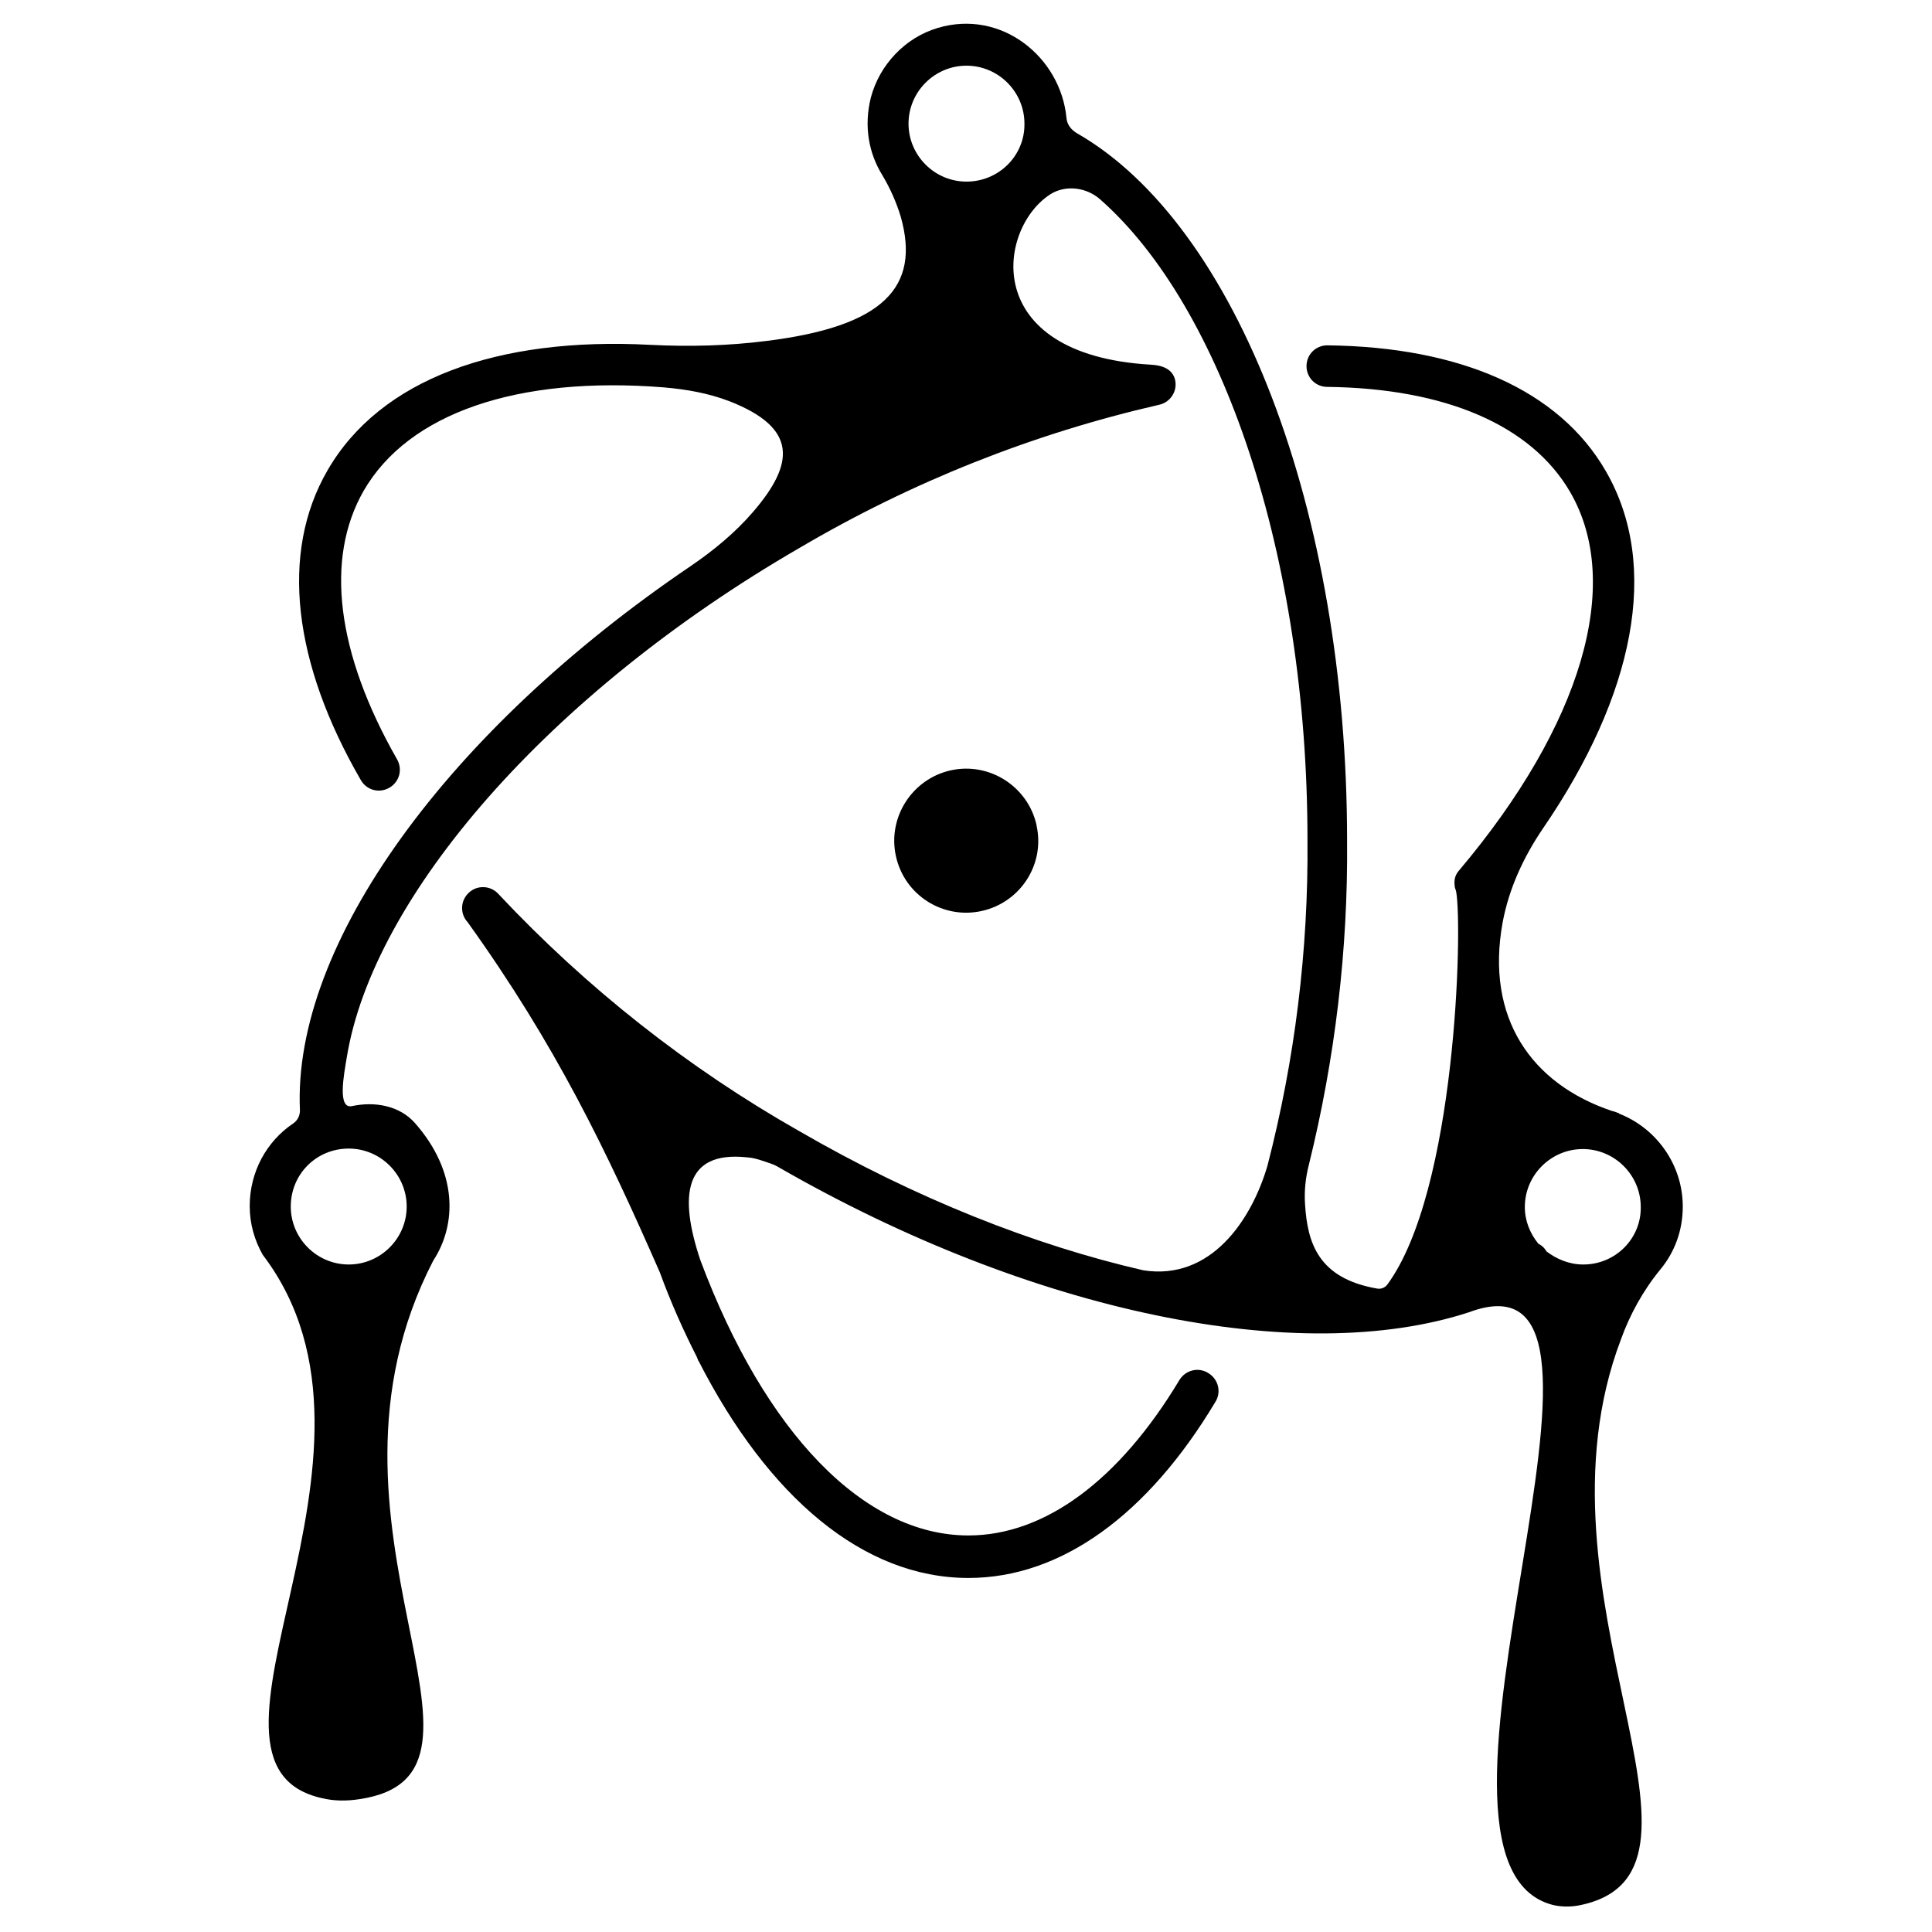
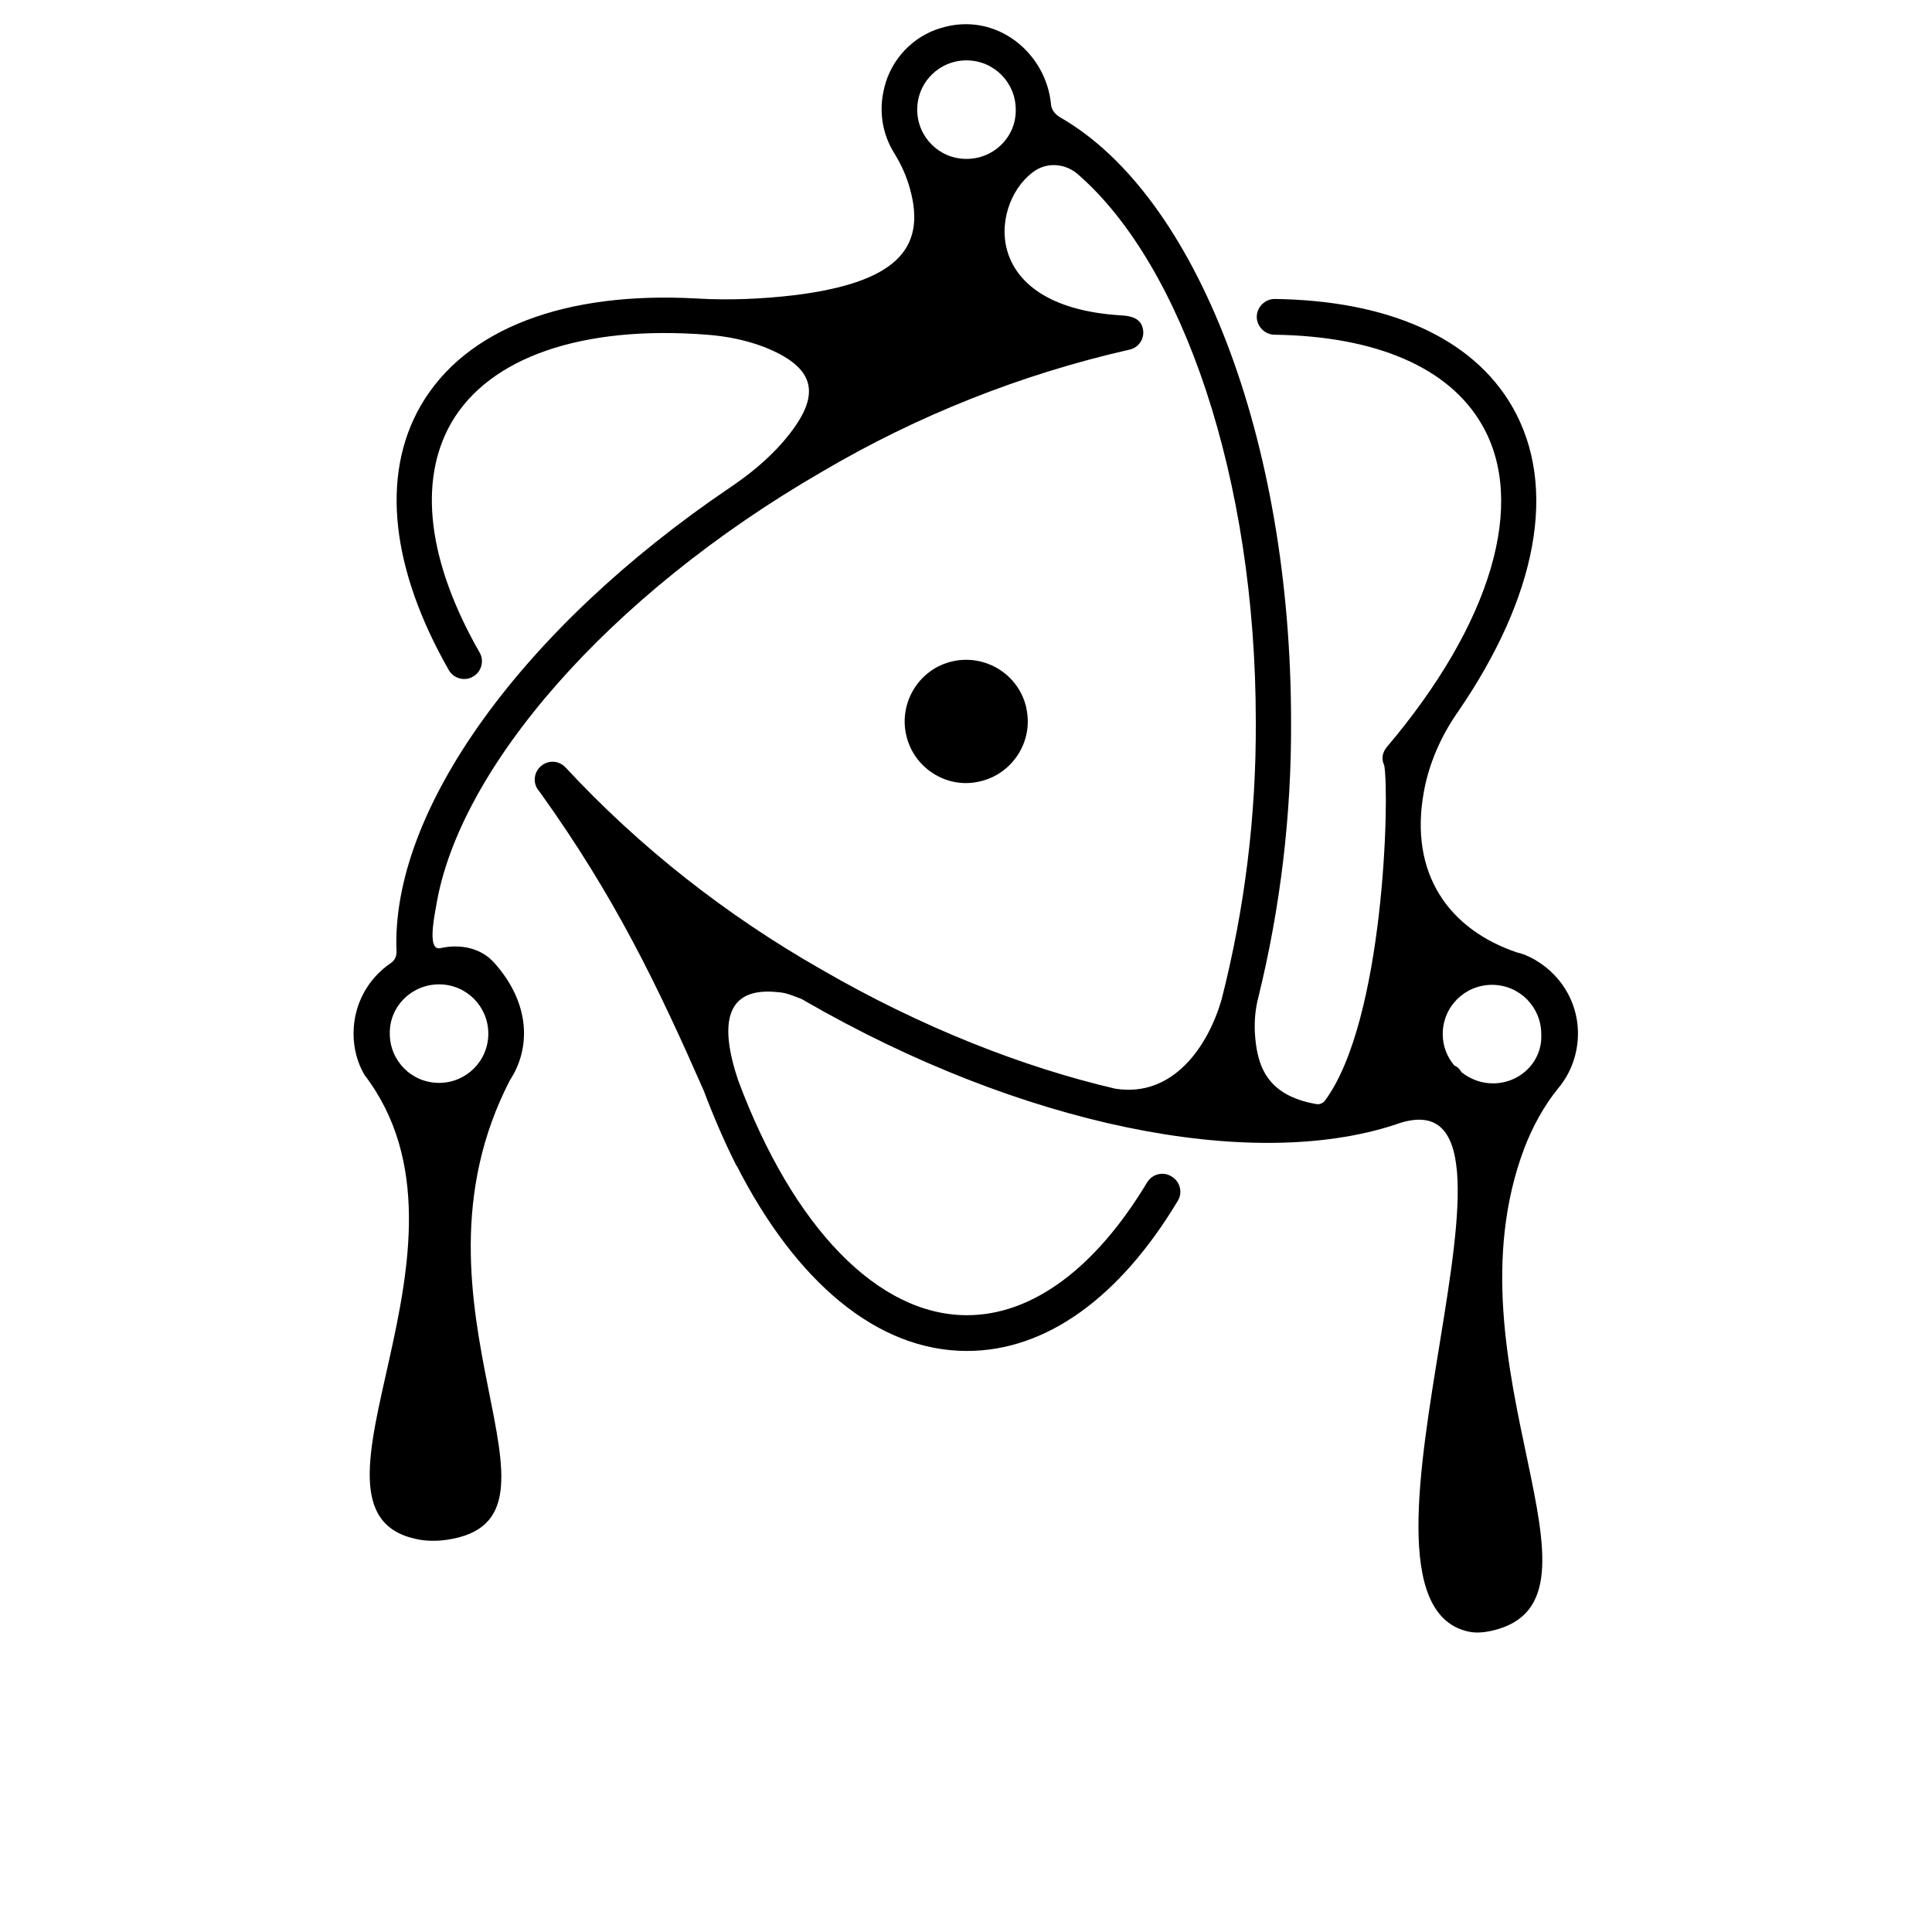
<svg xmlns="http://www.w3.org/2000/svg" version="1.1" id="Electron" x="0px" y="0px" viewBox="0 0 400 400" style="enable-background:new 0 0 400 400;" xml:space="preserve">
-   <g>
-     <path d="M343.7,262.9c3-3.6,4.7-8.1,4.7-13.1c0-8.7-5.5-16.2-13.1-19.2l0,0c-0.1,0-0.1,0-0.1-0.1c-0.5-0.2-1-0.4-1.5-0.5   c-16.6-5.6-26.2-19.2-22.6-39c1.3-7,4.3-13.5,8.3-19.4c19-27.7,24.4-54.4,13.1-74c-9.7-16.9-30.3-25.8-57.7-26.1   c-2.4,0-4.3,1.9-4.3,4.3c0,2.4,1.9,4.3,4.3,4.3c24.6,0.3,42.3,8,50.3,21.8c11,19,2.4,48.2-23,78.3c-0.9,1-1.1,2.1-0.9,3.4   c0,0,0,0.2,0.1,0.4c0.1,0.2,0.1,0.4,0.2,0.7c1.3,7.5,0,61.9-14.3,81.3c-0.5,0.6-1.2,0.9-2,0.8c-12.3-2.1-14.5-9.5-15-17.4   c-0.2-2.8,0.1-5.6,0.8-8.3c5.4-21.9,8.1-44.4,7.9-67c0-68.3-22.8-127.5-55.9-146.5c-1.2-0.7-2.1-1.8-2.2-3.2   c-1.2-12.5-13.4-22.6-26.7-18.6c-6.7,2-12,7.6-13.8,14.4c-1.5,6-0.4,11.6,2.4,16.1c1.6,2.7,2.9,5.6,3.8,8.6   c4.1,14.6-3.6,22.7-27.9,25.7c-7.9,1-15.9,1.2-23.9,0.8c-31.7-1.7-56,7.1-66.9,26c-9.9,17.1-7.1,39.9,6.9,64.1   c1.2,2.1,3.8,2.8,5.9,1.6c2.1-1.2,2.8-3.8,1.6-5.9c-12.5-21.9-15-41.5-6.9-55.6c9.3-16.1,31.9-23.8,62.1-21.4   c4.7,0.4,9.3,1.2,13.7,2.9c14,5.5,13.5,12.8,4.8,22.9c-3.7,4.3-8.2,8-12.9,11.2c-50.2,34-82.5,78.3-80.9,112.7   c0,1.1-0.5,2.1-1.4,2.7c-5.5,3.7-9,10-9,17.1c0,3.7,1,7.1,2.7,10.1c31.6,41.5-19.9,105.4,12.3,112.5c2.5,0.6,5.1,0.6,7.7,0.2   c34.7-5.1-13.1-56.6,15.3-111.5c4.9-7.5,5.1-18.4-3.8-28.5c-3.2-3.6-8.3-4.5-13-3.5c-3.1,0.7-1.7-6.5-1.1-10.1   c5.4-33.2,41.6-75.3,93.8-105.5c23.1-13.6,48.2-23.6,74.4-29.6c2.3-0.5,3.8-2.8,3.3-5.1c-0.5-2.3-2.7-3.1-5.1-3.2   c-35.5-2.1-31.7-28.3-20.7-35.3c3.2-2,7.5-1.4,10.3,1.1c25.2,22.2,42.9,73.7,42.9,132.6c0.2,22.8-2.6,45.5-8.3,67.5l0,0   c-3.3,11.2-11.7,23.8-25.7,21.6c-22.6-5.2-47.2-14.9-71.2-28.8c-23.1-13.1-44.1-29.7-62.3-49.1c-1.6-1.8-4.4-1.9-6.1-0.3   c-1.8,1.6-1.9,4.4-0.3,6.1v0c0,0,0.1,0.1,0.1,0.1l-0.1-0.1c18.3,25.5,28.7,47.2,39.8,72.5c2.3,6.3,4.9,12.1,7.7,17.6   c0.1,0.3,0.2,0.5,0.3,0.8l0-0.1c14.4,28.2,34.1,45,55.9,45c19.3,0,37.2-13.2,51.1-36.4c1.3-2,0.7-4.7-1.4-6c-2-1.3-4.7-0.7-6,1.4   c-12.5,20.8-27.9,32.2-43.7,32.2c-21.6,0-42.1-21.2-55.5-57c-4.5-13.4-3.3-22.6,9.5-21.3c1.4,0.1,2.1,0.3,3.9,0.9   c1.8,0.6,2,0.7,2.7,1.1c52.6,30.3,108,41.5,143,30.1c41.1-15.4-17.3,113.8,17.4,122.7c2.1,0.5,4.3,0.4,6.3-0.1   c32.1-7.5-12.2-64.3,7.8-117C337.4,272.3,340.1,267.3,343.7,262.9z M72.2,237.8c6.6,0,12,5.4,12,12c0,6.6-5.4,12-12,12   c-6.6,0-12-5.4-12-12C60.2,243.1,65.5,237.8,72.2,237.8z M200.1,37.6c-6.6,0-12-5.4-12-12c0-6.6,5.4-12,12-12c6.6,0,12,5.4,12,12   C212.2,32.2,206.8,37.6,200.1,37.6z M327.8,261.8c-2.9,0-5.5-1.1-7.6-2.7c-0.1-0.1-0.1-0.2-0.2-0.3c-0.4-0.6-0.9-1-1.5-1.3   c-1.7-2.1-2.8-4.7-2.8-7.6c0-6.6,5.4-12,12-12c6.6,0,12,5.4,12,12C339.8,256.4,334.5,261.8,327.8,261.8z" />
-     <path d="M203.3,188.6c8-1.8,13.1-9.7,11.3-17.7c0,0,0-0.1,0-0.1c-1.8-8-9.8-13.1-17.8-11.3c-8,1.8-13.1,9.8-11.3,17.8   C187.3,185.4,195.3,190.4,203.3,188.6z" />
-   </g>
+   <path d="M322.7,225.2c2.5-3,4-7,4-11.2c0-7.5-4.7-13.8-11.2-16.4l0,0c0,0-0.1,0-0.1,0c-0.4-0.2-0.9-0.3-1.3-0.4  c-14.2-4.8-22.4-16.4-19.3-33.3c1.1-6,3.6-11.6,7.1-16.6c16.2-23.6,20.8-46.4,11.2-63.1c-8.3-14.4-25.9-22-49.2-22.3  c-2,0-3.7,1.7-3.7,3.7c0,2,1.7,3.7,3.7,3.7c21,0.3,36.1,6.8,42.9,18.6c9.4,16.2,2,41.2-19.7,66.8c-0.7,0.9-1,1.8-0.8,2.9  c0,0,0,0.2,0.1,0.3c0,0.2,0.1,0.3,0.2,0.6c1.1,6.4,0,52.8-12.3,69.4c-0.4,0.5-1.1,0.8-1.7,0.7c-10.5-1.8-12.4-8.1-12.8-14.9  c-0.1-2.4,0.1-4.8,0.7-7.1c4.6-18.7,6.9-37.9,6.8-57.2c0-58.3-19.5-108.9-47.8-125.1c-1-0.6-1.8-1.5-1.9-2.7  c-1-10.7-11.4-19.3-22.8-15.8c-5.8,1.7-10.3,6.5-11.7,12.3c-1.3,5.1-0.3,9.9,2.1,13.7c1.4,2.3,2.5,4.7,3.2,7.3  c3.5,12.5-3.1,19.4-23.8,22c-6.7,0.8-13.6,1.1-20.4,0.7c-27-1.5-47.8,6.1-57.1,22.2c-8.4,14.6-6,34,5.8,54.7c1,1.8,3.3,2.4,5,1.4  c1.8-1,2.4-3.3,1.4-5c-10.7-18.7-12.8-35.4-5.9-47.5c7.9-13.7,27.2-20.3,53-18.3c4,0.3,8,1.1,11.7,2.5c12,4.7,11.5,10.9,4.1,19.6  c-3.2,3.7-7,6.8-11,9.5c-42.9,29-70.4,66.9-69.1,96.2c0,0.9-0.4,1.8-1.2,2.3c-4.7,3.2-7.7,8.5-7.7,14.6c0,3.1,0.8,6.1,2.3,8.6  c27,35.4-17,89.9,10.5,96c2.1,0.5,4.4,0.5,6.5,0.2c29.6-4.3-11.2-48.3,13.1-95.2c4.2-6.4,4.4-15.7-3.3-24.3c-2.8-3.1-7.1-3.9-11.1-3  c-2.6,0.6-1.5-5.5-0.9-8.7c4.6-28.3,35.5-64.3,80-90C190,86,211.4,77.5,233.8,72.4c2-0.4,3.3-2.4,2.8-4.4c-0.4-2-2.3-2.6-4.4-2.7  c-30.3-1.8-27-24.2-17.7-30.1c2.8-1.7,6.4-1.2,8.8,1C244.9,55.1,260,99.1,260,149.4c0.1,19.5-2.3,38.8-7.1,57.6l0,0  c-2.8,9.6-10,20.3-22,18.4c-19.3-4.5-40.3-12.8-60.7-24.6c-19.7-11.2-37.7-25.3-53.1-41.9c-1.4-1.5-3.7-1.6-5.2-0.2  c-1.5,1.4-1.6,3.7-0.2,5.2v0c0,0,0.1,0.1,0.1,0.1l-0.1-0.1c15.6,21.7,24.5,40.3,34,61.9c2,5.3,4.2,10.4,6.5,15  c0.1,0.2,0.2,0.4,0.3,0.6l0-0.1c12.3,24.1,29.1,38.4,47.7,38.4c16.5,0,31.7-11.2,43.6-31c1.1-1.7,0.6-4-1.2-5.1  c-1.7-1.1-4-0.6-5.1,1.2c-10.7,17.8-23.8,27.5-37.3,27.5c-18.4,0-36-18.1-47.4-48.7c-3.8-11.4-2.8-19.3,8.1-18.2  c1.2,0.1,1.8,0.2,3.4,0.8c1.6,0.6,1.7,0.6,2.3,1c44.9,25.9,92.2,35.4,122.1,25.7c35.1-13.1-14.8,97.2,14.9,104.8  c1.8,0.5,3.6,0.3,5.4-0.1c27.4-6.4-10.4-54.9,6.6-99.9C317.3,233.3,319.6,229,322.7,225.2z M90.9,203.8c5.7,0,10.2,4.6,10.2,10.2  c0,5.7-4.6,10.2-10.2,10.2c-5.7,0-10.2-4.6-10.2-10.2C80.6,208.4,85.2,203.8,90.9,203.8z M200.1,32.9c-5.7,0-10.2-4.6-10.2-10.2  c0-5.7,4.6-10.2,10.2-10.2c5.7,0,10.2,4.6,10.2,10.2C210.4,28.3,205.8,32.9,200.1,32.9z M309.1,224.3c-2.5,0-4.7-0.9-6.5-2.3  c-0.1-0.1-0.1-0.2-0.2-0.3c-0.3-0.5-0.8-0.9-1.3-1.1c-1.5-1.8-2.4-4-2.4-6.5c0-5.7,4.6-10.2,10.2-10.2c5.7,0,10.2,4.6,10.2,10.2  C319.4,219.7,314.8,224.3,309.1,224.3z" />
+   <path d="M202.8,161.8c6.8-1.5,11.2-8.3,9.7-15.1c0,0,0-0.1,0-0.1c-1.5-6.9-8.4-11.2-15.2-9.7c-6.9,1.5-11.2,8.4-9.7,15.2  C189.1,159,196,163.4,202.8,161.8z" />
</svg>
